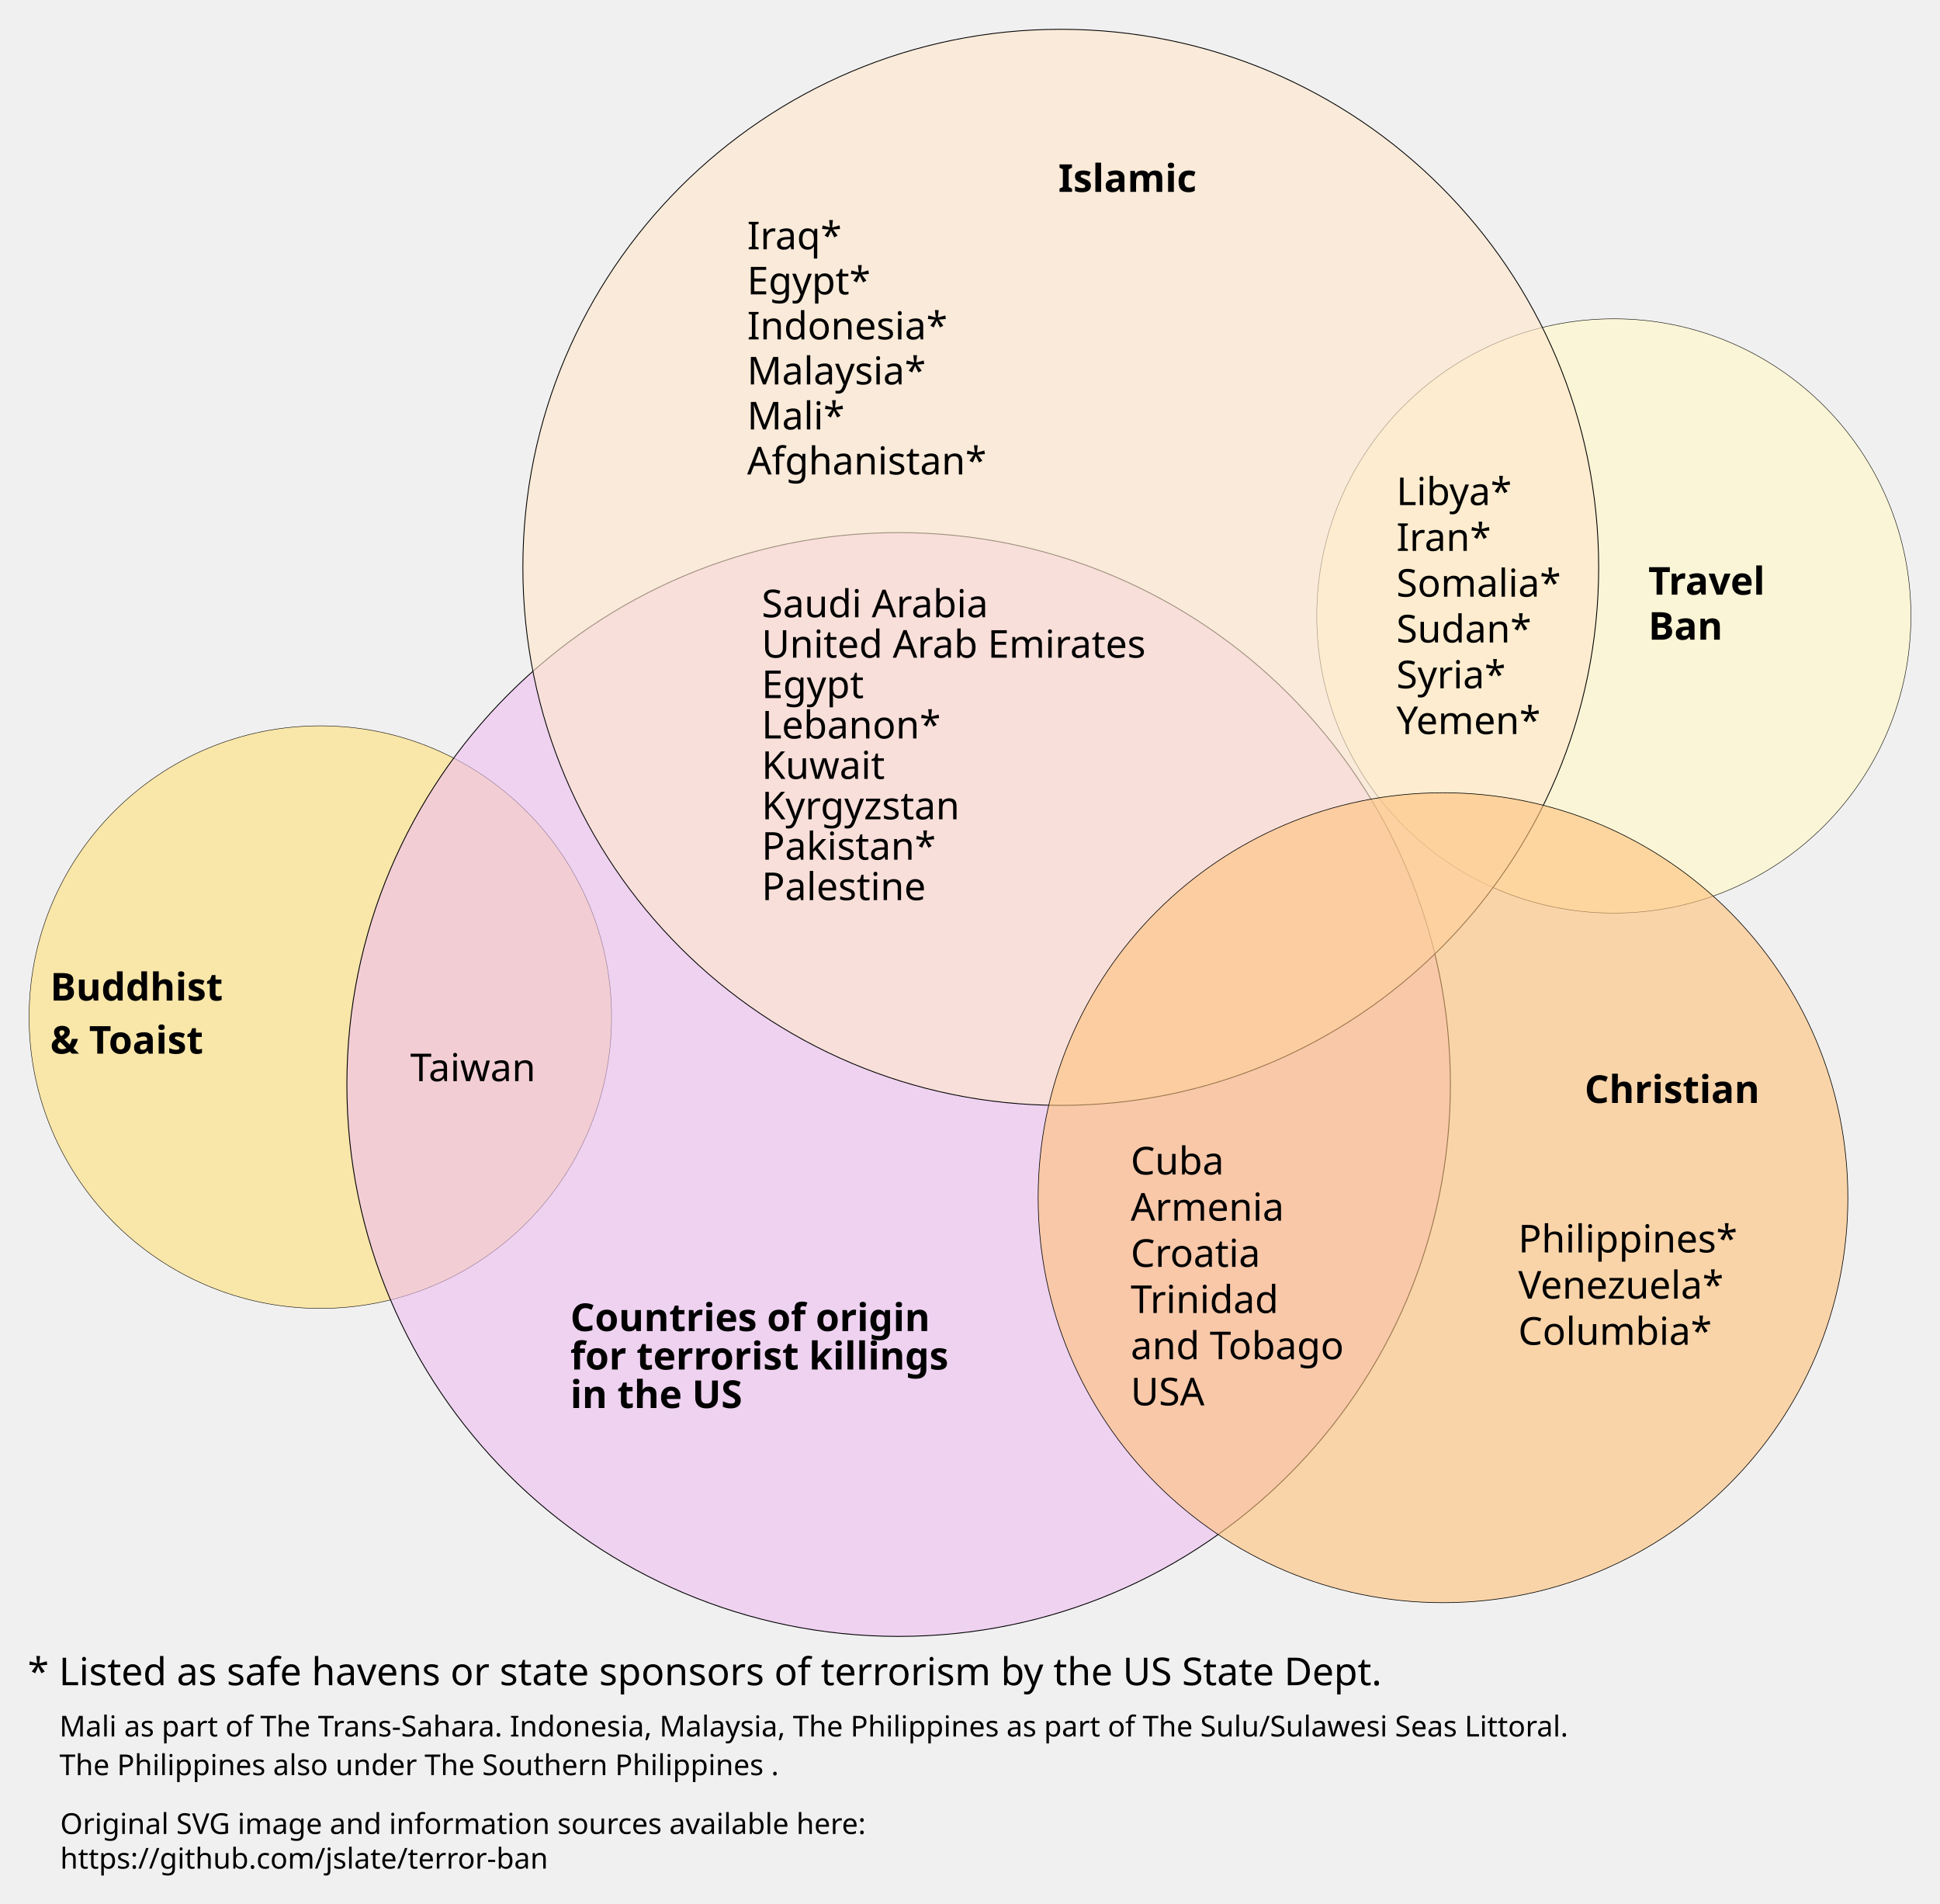
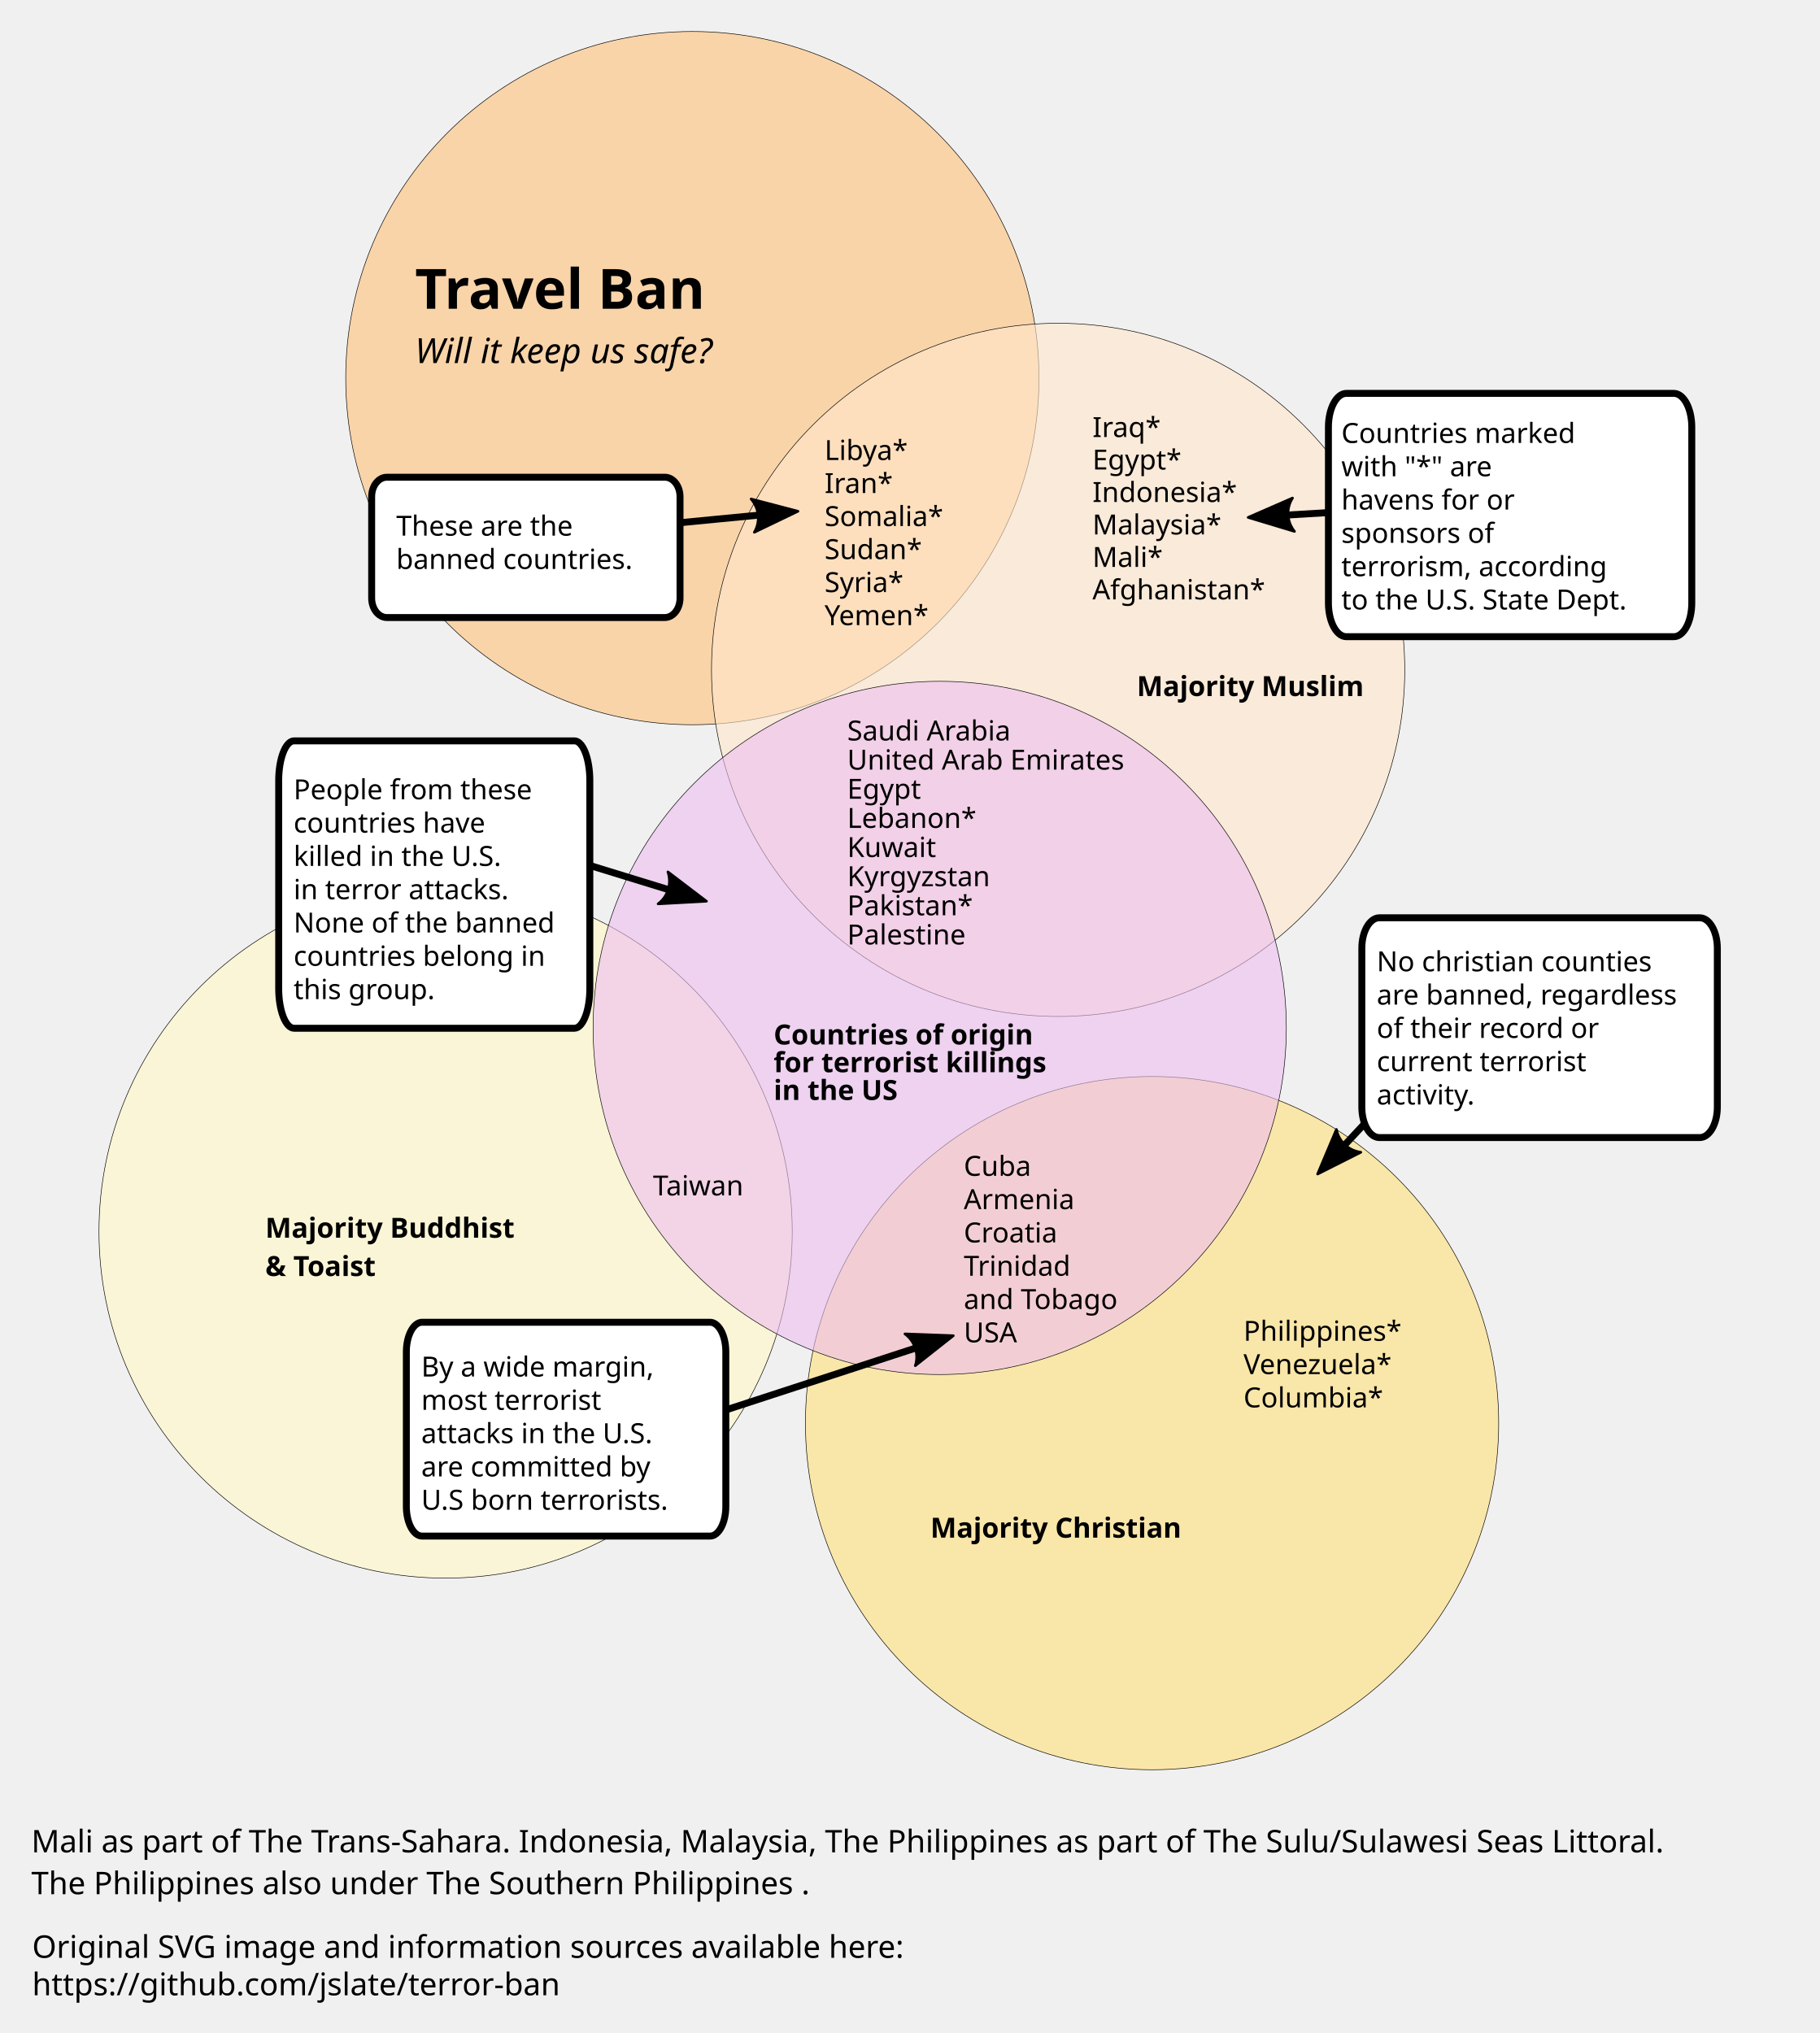
- <svg xmlns="http://www.w3.org/2000/svg" width="33.618in" height="32.977in" viewBox="0 0 3025.641 2967.925" id="svg2" version="1.1">
-   <defs id="defs4" />
-   <g id="layer1" transform="translate(2313.796,557.635)">
-     <g id="g4363" transform="translate(0,-82.42568)" />
-     <text xml:space="preserve" style="font-style:normal;font-weight:normal;font-size:60px;line-height:0%;font-family:sans-serif;text-align:start;letter-spacing:0px;word-spacing:0px;text-anchor:start;fill:#000000;fill-opacity:1;stroke:none;stroke-width:1px;stroke-linecap:butt;stroke-linejoin:miter;stroke-opacity:1" x="-2207.422" y="1118.611" id="text4872">
-       <tspan id="tspan4874" x="-2207.422" y="1118.611" />
-       <tspan x="-2207.422" y="1118.611" id="tspan4876" />
-     </text>
-     <g id="g4560" transform="translate(186.0196,82.1947)" />
-     <g id="g4868" transform="translate(-212.2963,0)">
-       <text xml:space="preserve" style="font-style:normal;font-weight:normal;font-size:60px;line-height:134%;font-family:sans-serif;text-align:start;letter-spacing:0px;word-spacing:0px;text-anchor:start;fill:#000000;fill-opacity:1;stroke:none;stroke-width:1px;stroke-linecap:butt;stroke-linejoin:miter;stroke-opacity:1" x="-2008.832" y="2149.925" id="text4234">
-         <tspan x="-2008.832" y="2149.925" id="tspan4240" style="font-size:45px">Mali as part of The Trans-Sahara. Indonesia, Malaysia, The Philippines as part of The Sulu/Sulawesi Seas Littoral. </tspan>
-         <tspan x="-2008.832" y="2210.225" id="tspan4246" style="font-size:45px">The Philippines also under The Southern Philippines .</tspan>
+ <svg xmlns="http://www.w3.org/2000/svg" width="29.139in" height="32.559in" viewBox="0 0 2622.525 2930.298" id="svg2" version="1.1">
+   <defs id="defs4">
+     <marker orient="auto" refY="0" refX="0" id="marker5809" style="overflow:visible">
+       <path id="path5811" style="fill:#000000;fill-opacity:1;fill-rule:evenodd;stroke:#000000;stroke-width:0.625;stroke-linejoin:round;stroke-opacity:1" d="M 8.719,4.034 -2.207,0.016 8.719,-4.002 c -1.745,2.372 -1.735,5.617 -6e-7,8.035 z" transform="scale(-0.6,-0.6)" />
+     </marker>
+     <marker orient="auto" refY="0" refX="0" id="marker5611" style="overflow:visible">
+       <path id="path5613" style="fill:#000000;fill-opacity:1;fill-rule:evenodd;stroke:#000000;stroke-width:0.625;stroke-linejoin:round;stroke-opacity:1" d="M 8.719,4.034 -2.207,0.016 8.719,-4.002 c -1.745,2.372 -1.735,5.617 -6e-7,8.035 z" transform="scale(-0.6,-0.6)" />
+     </marker>
+     <marker style="overflow:visible" id="marker5487" refX="0" refY="0" orient="auto">
+       <path transform="scale(-0.6,-0.6)" d="M 8.719,4.034 -2.207,0.016 8.719,-4.002 c -1.745,2.372 -1.735,5.617 -6e-7,8.035 z" style="fill:#000000;fill-opacity:1;fill-rule:evenodd;stroke:#000000;stroke-width:0.625;stroke-linejoin:round;stroke-opacity:1" id="path5489" />
+     </marker>
+     <marker style="overflow:visible" id="marker5382" refX="0" refY="0" orient="auto">
+       <path transform="scale(-0.6,-0.6)" d="M 8.719,4.034 -2.207,0.016 8.719,-4.002 c -1.745,2.372 -1.735,5.617 -6e-7,8.035 z" style="fill:#000000;fill-opacity:1;fill-rule:evenodd;stroke:#000000;stroke-width:0.625;stroke-linejoin:round;stroke-opacity:1" id="path5384" />
+     </marker>
+     <marker orient="auto" refY="0" refX="0" id="Arrow2Mend" style="overflow:visible">
+       <path id="path4987" style="fill:#000000;fill-opacity:1;fill-rule:evenodd;stroke:#000000;stroke-width:0.625;stroke-linejoin:round;stroke-opacity:1" d="M 8.719,4.034 -2.207,0.016 8.719,-4.002 c -1.745,2.372 -1.735,5.617 -6e-7,8.035 z" transform="scale(-0.6,-0.6)" />
+     </marker>
+     <marker orient="auto" refY="0" refX="0" id="Arrow1Lend" style="overflow:visible">
+       <path id="path4963" d="M 0,0 5,-5 -12.5,0 5,5 0,0 Z" style="fill:#000000;fill-opacity:1;fill-rule:evenodd;stroke:#000000;stroke-width:1pt;stroke-opacity:1" transform="matrix(-0.8,0,0,-0.8,-10,0)" />
+     </marker>
+   </defs>
+   <g id="layer1" transform="translate(3740.353,140.9986)">
+     <g id="g6222">
+       <g transform="translate(0,-82.42568)" id="g4363" />
+       <text id="text4872" y="1118.611" x="-2207.422" style="font-style:normal;font-weight:normal;font-size:60px;line-height:0%;font-family:sans-serif;text-align:start;letter-spacing:0px;word-spacing:0px;text-anchor:start;fill:#000000;fill-opacity:1;stroke:none;stroke-width:1px;stroke-linecap:butt;stroke-linejoin:miter;stroke-opacity:1" xml:space="preserve">
+         <tspan y="1118.611" x="-2207.422" id="tspan4874" />
+         <tspan id="tspan4876" y="1118.611" x="-2207.422" />
      </text>
-       <text id="text4254" y="2244.283" x="-2007.625" style="font-style:normal;font-weight:normal;font-size:60px;line-height:120%;font-family:sans-serif;text-align:start;letter-spacing:0px;word-spacing:0px;text-anchor:start;fill:#000000;fill-opacity:1;stroke:none;stroke-width:1px;stroke-linecap:butt;stroke-linejoin:miter;stroke-opacity:1" xml:space="preserve">
-         <tspan y="2244.283" x="-2007.625" id="tspan4257" />
-         <tspan style="font-size:45px" id="tspan4419" y="2301.929" x="-2007.625">Original SVG image and information sources available here:</tspan>
-         <tspan style="font-size:45px" id="tspan4421" y="2355.929" x="-2007.625">https://github.com/jslate/terror-ban</tspan>
+       <g transform="translate(186.0196,82.1947)" id="g4560" />
+       <g transform="translate(-1267.619,-231.931)" id="g5983">
+         <text id="text4234" y="2760.865" x="-2427.603" style="font-style:normal;font-weight:normal;font-size:60px;line-height:134%;font-family:sans-serif;text-align:start;letter-spacing:0px;word-spacing:0px;text-anchor:start;fill:#000000;fill-opacity:1;stroke:none;stroke-width:1px;stroke-linecap:butt;stroke-linejoin:miter;stroke-opacity:1" xml:space="preserve">
+           <tspan style="font-size:45px" id="tspan4240" y="2760.865" x="-2427.603">Mali as part of The Trans-Sahara. Indonesia, Malaysia, The Philippines as part of The Sulu/Sulawesi Seas Littoral. </tspan>
+           <tspan style="font-size:45px" id="tspan4246" y="2821.165" x="-2427.603">The Philippines also under The Southern Philippines .</tspan>
+         </text>
+         <text xml:space="preserve" style="font-style:normal;font-weight:normal;font-size:60px;line-height:120%;font-family:sans-serif;text-align:start;letter-spacing:0px;word-spacing:0px;text-anchor:start;fill:#000000;fill-opacity:1;stroke:none;stroke-width:1px;stroke-linecap:butt;stroke-linejoin:miter;stroke-opacity:1" x="-2426.396" y="2855.223" id="text4254">
+           <tspan id="tspan4257" x="-2426.396" y="2855.223" />
+           <tspan x="-2426.396" y="2912.87" id="tspan4419" style="font-size:45px">Original SVG image and information sources available here:</tspan>
+           <tspan x="-2426.396" y="2966.87" id="tspan4421" style="font-size:45px">https://github.com/jslate/terror-ban</tspan>
+         </text>
+       </g>
+       <text id="text5316" y="537.871" x="-3071.815" style="font-style:normal;font-weight:normal;font-size:40px;line-height:0%;font-family:sans-serif;text-align:start;letter-spacing:0px;word-spacing:0px;text-anchor:start;fill:#000000;fill-opacity:1;stroke:none;stroke-width:1px;stroke-linecap:butt;stroke-linejoin:miter;stroke-opacity:1" xml:space="preserve">
+         <tspan y="537.871" x="-3071.815" id="tspan5318" />
      </text>
-       <text xml:space="preserve" style="font-style:normal;font-weight:normal;font-size:60px;line-height:0%;font-family:sans-serif;text-align:start;letter-spacing:0px;word-spacing:0px;text-anchor:start;fill:#000000;fill-opacity:1;stroke:none;stroke-width:1px;stroke-linecap:butt;stroke-linejoin:miter;stroke-opacity:1" x="-2058.287" y="2069.977" id="text4888">
-         <tspan id="tspan4890" x="-2058.287" y="2069.977">* Listed as safe havens or state sponsors of terrorism by the US State Dept.</tspan>
-         <tspan id="tspan4229" x="-2058.287" y="2069.977" />
+       <ellipse style="opacity:1;fill:#ffc17b;fill-opacity:0.599;stroke:#000000;stroke-width:0.791;stroke-linecap:round;stroke-linejoin:miter;stroke-miterlimit:4;stroke-dasharray:none;stroke-dashoffset:0;stroke-opacity:1" id="circle4192" cx="-2742.453" cy="404.001" rx="499.604" ry="499.604" />
+       <ellipse style="opacity:1;fill:#ffdf7b;fill-opacity:0.599;stroke:#000000;stroke-width:0.791;stroke-linecap:round;stroke-linejoin:miter;stroke-miterlimit:4;stroke-dasharray:none;stroke-dashoffset:0;stroke-opacity:1" id="circle4880" cx="-2079.845" cy="1910.26" rx="499.604" ry="499.604" />
+       <circle r="499.604" cy="1634.066" cx="-3098.081" id="path4136" style="opacity:1;fill:#fff7cb;fill-opacity:0.698;stroke:#000000;stroke-width:0.791;stroke-linecap:round;stroke-linejoin:miter;stroke-miterlimit:4;stroke-dasharray:none;stroke-dashoffset:0;stroke-opacity:1" />
+       <text id="text4144" y="304.029" x="-3142.188" style="font-style:normal;font-weight:normal;font-size:40px;line-height:117%;font-family:sans-serif;text-align:start;letter-spacing:0px;word-spacing:0px;text-anchor:start;fill:#000000;fill-opacity:1;stroke:none;stroke-width:1px;stroke-linecap:butt;stroke-linejoin:miter;stroke-opacity:1" xml:space="preserve">
+         <tspan id="tspan4339" style="font-weight:bold;font-size:80px;line-height:117%" y="304.029" x="-3142.188">Travel Ban</tspan>
      </text>
-     </g>
-     <g id="g4809">
-       <circle style="opacity:1;fill:#ffdf7b;fill-opacity:0.599;stroke:#000000;stroke-width:0.719;stroke-linecap:round;stroke-linejoin:miter;stroke-miterlimit:4;stroke-dasharray:none;stroke-dashoffset:0;stroke-opacity:1" id="circle4880" cx="-1814.236" cy="1028.265" r="454.201" />
-       <circle r="860.527" cy="1133.332" cx="-912.272" id="circle4773" style="opacity:1;fill:#edbef0;fill-opacity:0.599;stroke:#000000;stroke-width:1.363;stroke-linecap:round;stroke-linejoin:miter;stroke-miterlimit:4;stroke-dasharray:none;stroke-dashoffset:0;stroke-opacity:1" />
-       <circle r="463.32" cy="402.757" cx="203.158" id="path4136" style="opacity:1;fill:#fff7cb;fill-opacity:0.698;stroke:#000000;stroke-width:0.734;stroke-linecap:round;stroke-linejoin:miter;stroke-miterlimit:4;stroke-dasharray:none;stroke-dashoffset:0;stroke-opacity:1" />
-       <text id="text4144" y="369.569" x="256.959" style="font-style:normal;font-weight:normal;font-size:60px;line-height:117%;font-family:sans-serif;text-align:start;letter-spacing:0px;word-spacing:0px;text-anchor:start;fill:#000000;fill-opacity:1;stroke:none;stroke-width:1px;stroke-linecap:butt;stroke-linejoin:miter;stroke-opacity:1" xml:space="preserve">
-         <tspan style="font-weight:bold;line-height:117%" y="369.569" x="256.959" id="tspan4146">Travel</tspan>
-         <tspan id="tspan4339" style="font-weight:bold;line-height:117%" y="439.769" x="256.959">Ban</tspan>
+       <ellipse style="opacity:1;fill:#ffe7cb;fill-opacity:0.615;stroke:#000000;stroke-width:0.791;stroke-linecap:round;stroke-linejoin:miter;stroke-miterlimit:4;stroke-dasharray:none;stroke-dashoffset:0;stroke-opacity:1" id="circle4138" cx="-2215.232" cy="824.525" rx="499.604" ry="499.604" />
+       <text id="text4140" y="862.252" x="-2101.856" style="font-style:normal;font-weight:normal;font-size:40px;line-height:0%;font-family:sans-serif;text-align:start;letter-spacing:0px;word-spacing:0px;text-anchor:start;fill:#000000;fill-opacity:1;stroke:none;stroke-width:1px;stroke-linecap:butt;stroke-linejoin:miter;stroke-opacity:1" xml:space="preserve">
+         <tspan style="font-weight:bold;font-size:40px" y="862.252" x="-2101.856" id="tspan4142">Majority Muslim</tspan>
      </text>
-       <circle style="opacity:1;fill:#ffe7cb;fill-opacity:0.615;stroke:#000000;stroke-width:1.329;stroke-linecap:round;stroke-linejoin:miter;stroke-miterlimit:4;stroke-dasharray:none;stroke-dashoffset:0;stroke-opacity:1" id="circle4138" cx="-659.419" cy="326.943" r="838.914" />
-       <text id="text4140" y="-258.464" x="-663.289" style="font-style:normal;font-weight:normal;font-size:60px;line-height:0%;font-family:sans-serif;text-align:start;letter-spacing:0px;word-spacing:0px;text-anchor:start;fill:#000000;fill-opacity:1;stroke:none;stroke-width:1px;stroke-linecap:butt;stroke-linejoin:miter;stroke-opacity:1" xml:space="preserve">
-         <tspan style="font-weight:bold" y="-258.464" x="-663.289" id="tspan4142">Islamic</tspan>
+       <text id="text4194" y="2075.331" x="-2399.345" style="font-style:normal;font-weight:normal;font-size:40px;line-height:0%;font-family:sans-serif;text-align:start;letter-spacing:0px;word-spacing:0px;text-anchor:start;fill:#000000;fill-opacity:1;stroke:none;stroke-width:1px;stroke-linecap:butt;stroke-linejoin:miter;stroke-opacity:1" xml:space="preserve">
+         <tspan style="font-weight:bold;font-size:40px" y="2075.331" x="-2399.345" id="tspan4196">Majority Christian</tspan>
      </text>
-       <circle style="opacity:1;fill:#ffc17b;fill-opacity:0.599;stroke:#000000;stroke-width:1;stroke-linecap:round;stroke-linejoin:miter;stroke-miterlimit:4;stroke-dasharray:none;stroke-dashoffset:0;stroke-opacity:1" id="circle4192" cx="-63.282" cy="1309.859" r="631.429" />
-       <text id="text4194" y="1162.09" x="157.555" style="font-style:normal;font-weight:normal;font-size:60px;line-height:0%;font-family:sans-serif;text-align:start;letter-spacing:0px;word-spacing:0px;text-anchor:start;fill:#000000;fill-opacity:1;stroke:none;stroke-width:1px;stroke-linecap:butt;stroke-linejoin:miter;stroke-opacity:1" xml:space="preserve">
-         <tspan style="font-weight:bold" y="1162.09" x="157.555" id="tspan4196">Christian</tspan>
+       <ellipse cy="1340.605" cx="-2385.918" id="circle4773" style="opacity:1;fill:#edbef0;fill-opacity:0.599;stroke:#000000;stroke-width:0.791;stroke-linecap:round;stroke-linejoin:miter;stroke-miterlimit:4;stroke-dasharray:none;stroke-dashoffset:0;stroke-opacity:1" rx="499.604" ry="499.604" />
+       <text id="text4775" y="926.263" x="-2519.228" style="font-style:normal;font-weight:normal;font-size:40px;line-height:105%;font-family:sans-serif;text-align:start;letter-spacing:0px;word-spacing:0px;text-anchor:start;fill:#000000;fill-opacity:1;stroke:none;stroke-width:1px;stroke-linecap:butt;stroke-linejoin:miter;stroke-opacity:1" xml:space="preserve">
+         <tspan y="926.263" x="-2519.228" id="tspan4777">Saudi Arabia</tspan>
+         <tspan id="tspan4779" y="968.263" x="-2519.228">United Arab Emirates</tspan>
+         <tspan id="tspan4781" y="1010.263" x="-2519.228">Egypt</tspan>
+         <tspan id="tspan4783" y="1052.263" x="-2519.228">Lebanon*</tspan>
+         <tspan id="tspan4785" y="1094.263" x="-2519.228">Kuwait</tspan>
+         <tspan id="tspan4789" y="1136.263" x="-2519.228">Kyrgyzstan</tspan>
+         <tspan id="tspan4791" y="1178.263" x="-2519.228">Pakistan*</tspan>
+         <tspan id="tspan4797" y="1220.263" x="-2519.228">Palestine</tspan>
+         <tspan id="tspan4892" y="1262.263" x="-2519.228" />
+         <tspan id="tspan4799" y="1304.263" x="-2519.228" />
+         <tspan id="tspan4801" y="1346.263" x="-2519.228" />
      </text>
-       <text id="text4775" y="404.815" x="-1125.912" style="font-style:normal;font-weight:normal;font-size:60px;line-height:105%;font-family:sans-serif;text-align:start;letter-spacing:0px;word-spacing:0px;text-anchor:start;fill:#000000;fill-opacity:1;stroke:none;stroke-width:1px;stroke-linecap:butt;stroke-linejoin:miter;stroke-opacity:1" xml:space="preserve">
-         <tspan y="404.815" x="-1125.912" id="tspan4777">Saudi Arabia</tspan>
-         <tspan id="tspan4779" y="467.815" x="-1125.912">United Arab Emirates</tspan>
-         <tspan id="tspan4781" y="530.815" x="-1125.912">Egypt</tspan>
-         <tspan id="tspan4783" y="593.815" x="-1125.912">Lebanon*</tspan>
-         <tspan id="tspan4785" y="656.815" x="-1125.912">Kuwait</tspan>
-         <tspan id="tspan4789" y="719.815" x="-1125.912">Kyrgyzstan</tspan>
-         <tspan id="tspan4791" y="782.815" x="-1125.912">Pakistan*</tspan>
-         <tspan id="tspan4797" y="845.815" x="-1125.912">Palestine</tspan>
-         <tspan id="tspan4892" y="908.815" x="-1125.912" />
-         <tspan id="tspan4799" y="971.815" x="-1125.912" />
-         <tspan id="tspan4801" y="1034.815" x="-1125.912" />
+       <text id="text4823" y="1582.049" x="-2799.251" style="font-style:normal;font-weight:normal;font-size:40px;line-height:0%;font-family:sans-serif;text-align:start;letter-spacing:0px;word-spacing:0px;text-anchor:start;fill:#000000;fill-opacity:1;stroke:none;stroke-width:1px;stroke-linecap:butt;stroke-linejoin:miter;stroke-opacity:1" xml:space="preserve">
+         <tspan y="1582.049" x="-2799.251" id="tspan4825">Taiwan</tspan>
      </text>
-       <text id="text4823" y="1128.168" x="-1673.972" style="font-style:normal;font-weight:normal;font-size:60px;line-height:0%;font-family:sans-serif;text-align:start;letter-spacing:0px;word-spacing:0px;text-anchor:start;fill:#000000;fill-opacity:1;stroke:none;stroke-width:1px;stroke-linecap:butt;stroke-linejoin:miter;stroke-opacity:1" xml:space="preserve">
-         <tspan y="1128.168" x="-1673.972" id="tspan4825">Taiwan</tspan>
+       <text id="text4866" y="1364.44" x="-2625.311" style="font-style:normal;font-weight:normal;font-size:40px;line-height:100%;font-family:sans-serif;text-align:start;letter-spacing:0px;word-spacing:0px;text-anchor:start;fill:#000000;fill-opacity:1;stroke:none;stroke-width:1px;stroke-linecap:butt;stroke-linejoin:miter;stroke-opacity:1" xml:space="preserve">
+         <tspan style="font-weight:bold;font-size:40px" y="1364.44" x="-2625.311" id="tspan4868">Countries of origin</tspan>
+         <tspan style="font-weight:bold;font-size:40px" id="tspan4870" y="1404.44" x="-2625.311">for terrorist killings </tspan>
+         <tspan style="font-weight:bold;font-size:40px" id="tspan4878" y="1444.44" x="-2625.311">in the US</tspan>
      </text>
-       <text id="text4866" y="1517.765" x="-1424.325" style="font-style:normal;font-weight:normal;font-size:60px;line-height:100%;font-family:sans-serif;text-align:start;letter-spacing:0px;word-spacing:0px;text-anchor:start;fill:#000000;fill-opacity:1;stroke:none;stroke-width:1px;stroke-linecap:butt;stroke-linejoin:miter;stroke-opacity:1" xml:space="preserve">
-         <tspan style="font-weight:bold" y="1517.765" x="-1424.325" id="tspan4868">Countries of origin</tspan>
-         <tspan style="font-weight:bold" id="tspan4870" y="1577.765" x="-1424.325">for terrorist killings </tspan>
-         <tspan style="font-weight:bold" id="tspan4878" y="1637.765" x="-1424.325">in the US</tspan>
+       <text id="text4882" y="1642.986" x="-3357.975" style="font-style:normal;font-weight:normal;font-size:40px;line-height:138%;font-family:sans-serif;text-align:start;letter-spacing:0px;word-spacing:0px;text-anchor:start;fill:#000000;fill-opacity:1;stroke:none;stroke-width:1px;stroke-linecap:butt;stroke-linejoin:miter;stroke-opacity:1" xml:space="preserve">
+         <tspan id="tspan4886" style="font-weight:bold;font-size:40px;line-height:138%" y="1642.986" x="-3357.975">Majority Buddhist</tspan>
+         <tspan id="tspan4944" style="font-weight:bold;font-size:40px;line-height:138%" y="1698.185" x="-3357.975">&amp; Toaist</tspan>
      </text>
-       <text id="text4882" y="1002.428" x="-2235.525" style="font-style:normal;font-weight:normal;font-size:60px;line-height:138%;font-family:sans-serif;text-align:start;letter-spacing:0px;word-spacing:0px;text-anchor:start;fill:#000000;fill-opacity:1;stroke:none;stroke-width:1px;stroke-linecap:butt;stroke-linejoin:miter;stroke-opacity:1" xml:space="preserve">
-         <tspan style="font-weight:bold;line-height:138%" y="1002.428" x="-2235.525" id="tspan4884">Buddhist </tspan>
-         <tspan id="tspan4886" style="font-weight:bold;line-height:138%" y="1085.228" x="-2235.525">&amp; Toaist</tspan>
+       <text id="text4341" y="488.9" x="-2165.748" style="font-style:normal;font-weight:normal;font-size:40px;line-height:117%;font-family:sans-serif;text-align:start;letter-spacing:0px;word-spacing:0px;text-anchor:start;fill:#000000;fill-opacity:1;stroke:none;stroke-width:1px;stroke-linecap:butt;stroke-linejoin:miter;stroke-opacity:1" xml:space="preserve">
+         <tspan y="488.9" x="-2165.748" id="tspan4343">Iraq*</tspan>
+         <tspan id="tspan4345" y="535.7" x="-2165.748">Egypt*</tspan>
+         <tspan id="tspan4347" y="582.5" x="-2165.748">Indonesia*</tspan>
+         <tspan id="tspan4349" y="629.3" x="-2165.748">Malaysia*</tspan>
+         <tspan id="tspan4351" y="676.1" x="-2165.748">Mali*</tspan>
+         <tspan id="tspan4353" y="722.9" x="-2165.748">Afghanistan*</tspan>
      </text>
-       <text id="text4341" y="-168.876" x="-1148.565" style="font-style:normal;font-weight:normal;font-size:60px;line-height:117%;font-family:sans-serif;text-align:start;letter-spacing:0px;word-spacing:0px;text-anchor:start;fill:#000000;fill-opacity:1;stroke:none;stroke-width:1px;stroke-linecap:butt;stroke-linejoin:miter;stroke-opacity:1" xml:space="preserve">
-         <tspan y="-168.876" x="-1148.565" id="tspan4343">Iraq*</tspan>
-         <tspan id="tspan4345" y="-98.676" x="-1148.565">Egypt*</tspan>
-         <tspan id="tspan4347" y="-28.477" x="-1148.565">Indonesia*</tspan>
-         <tspan id="tspan4349" y="41.723" x="-1148.565">Malaysia*</tspan>
-         <tspan id="tspan4351" y="111.923" x="-1148.565">Mali*</tspan>
-         <tspan id="tspan4353" y="182.123" x="-1148.565">Afghanistan*</tspan>
+       <text id="text4370" y="522.033" x="-2551.903" style="font-style:normal;font-weight:normal;font-size:40px;line-height:119%;font-family:sans-serif;text-align:start;letter-spacing:0px;word-spacing:0px;text-anchor:start;fill:#000000;fill-opacity:1;stroke:none;stroke-width:1px;stroke-linecap:butt;stroke-linejoin:miter;stroke-opacity:1" xml:space="preserve">
+         <tspan style="font-size:40px;line-height:119%" y="522.033" x="-2551.903" id="tspan4372">Libya*</tspan>
+         <tspan style="font-size:40px;line-height:119%" id="tspan4374" y="569.633" x="-2551.903">Iran*</tspan>
+         <tspan style="font-size:40px;line-height:119%" id="tspan4376" y="617.233" x="-2551.903">Somalia*</tspan>
+         <tspan style="font-size:40px;line-height:119%" id="tspan4378" y="664.833" x="-2551.903">Sudan*</tspan>
+         <tspan style="font-size:40px;line-height:119%" id="tspan4380" y="712.433" x="-2551.903">Syria*</tspan>
+         <tspan style="font-size:40px;line-height:119%" id="tspan4382" y="760.033" x="-2551.903">Yemen*</tspan>
      </text>
-       <text id="text4370" y="229.919" x="-135.998" style="font-style:normal;font-weight:normal;font-size:60px;line-height:119%;font-family:sans-serif;text-align:start;letter-spacing:0px;word-spacing:0px;text-anchor:start;fill:#000000;fill-opacity:1;stroke:none;stroke-width:1px;stroke-linecap:butt;stroke-linejoin:miter;stroke-opacity:1" xml:space="preserve">
-         <tspan style="line-height:119%" y="229.919" x="-135.998" id="tspan4372">Libya*</tspan>
-         <tspan style="line-height:119%" id="tspan4374" y="301.319" x="-135.998">Iran*</tspan>
-         <tspan style="line-height:119%" id="tspan4376" y="372.719" x="-135.998">Somalia*</tspan>
-         <tspan style="line-height:119%" id="tspan4378" y="444.119" x="-135.998">Sudan*</tspan>
-         <tspan style="line-height:119%" id="tspan4380" y="515.519" x="-135.998">Syria*</tspan>
-         <tspan style="line-height:119%" id="tspan4382" y="586.919" x="-135.998">Yemen*</tspan>
+       <text id="text4384" y="1791.556" x="-1948.043" style="font-style:normal;font-weight:normal;font-size:40px;line-height:0%;font-family:sans-serif;text-align:start;letter-spacing:0px;word-spacing:0px;text-anchor:start;fill:#000000;fill-opacity:1;stroke:none;stroke-width:1px;stroke-linecap:butt;stroke-linejoin:miter;stroke-opacity:1" xml:space="preserve">
+         <tspan style="font-size:40px;line-height:120%" y="1791.556" x="-1948.043" id="tspan4386">Philippines*</tspan>
+         <tspan style="font-size:40px;line-height:120%" id="tspan4388" y="1839.556" x="-1948.043">Venezuela*</tspan>
+         <tspan style="font-size:40px;line-height:120%" id="tspan4390" y="1887.556" x="-1948.043">Columbia*</tspan>
      </text>
-       <text id="text4384" y="1395.15" x="54.053" style="font-style:normal;font-weight:normal;font-size:60px;line-height:0%;font-family:sans-serif;text-align:start;letter-spacing:0px;word-spacing:0px;text-anchor:start;fill:#000000;fill-opacity:1;stroke:none;stroke-width:1px;stroke-linecap:butt;stroke-linejoin:miter;stroke-opacity:1" xml:space="preserve">
-         <tspan style="line-height:120%" y="1395.15" x="54.053" id="tspan4386">Philippines*</tspan>
-         <tspan style="line-height:120%" id="tspan4388" y="1467.15" x="54.053">Venezuela*</tspan>
-         <tspan style="line-height:120%" id="tspan4390" y="1539.15" x="54.053">Columbia*</tspan>
+       <text id="text4392" y="1553.793" x="-2351.216" style="font-style:normal;font-weight:normal;font-size:40px;line-height:120%;font-family:sans-serif;text-align:start;letter-spacing:0px;word-spacing:0px;text-anchor:start;fill:#000000;fill-opacity:1;stroke:none;stroke-width:1px;stroke-linecap:butt;stroke-linejoin:miter;stroke-opacity:1" xml:space="preserve">
+         <tspan id="tspan4398" y="1553.793" x="-2351.216">Cuba</tspan>
+         <tspan id="tspan4405" y="1601.793" x="-2351.216">Armenia</tspan>
+         <tspan id="tspan4407" y="1649.793" x="-2351.216">Croatia</tspan>
+         <tspan id="tspan4409" y="1697.793" x="-2351.216">Trinidad </tspan>
+         <tspan id="tspan4411" y="1745.793" x="-2351.216">and Tobago</tspan>
+         <tspan y="1793.793" x="-2351.216" id="tspan4880">USA</tspan>
      </text>
-       <text id="text4392" y="1273.642" x="-550.372" style="font-style:normal;font-weight:normal;font-size:60px;line-height:120%;font-family:sans-serif;text-align:start;letter-spacing:0px;word-spacing:0px;text-anchor:start;fill:#000000;fill-opacity:1;stroke:none;stroke-width:1px;stroke-linecap:butt;stroke-linejoin:miter;stroke-opacity:1" xml:space="preserve">
-         <tspan id="tspan4398" y="1273.642" x="-550.372">Cuba</tspan>
-         <tspan id="tspan4405" y="1345.642" x="-550.372">Armenia</tspan>
-         <tspan id="tspan4407" y="1417.642" x="-550.372">Croatia</tspan>
-         <tspan id="tspan4409" y="1489.642" x="-550.372">Trinidad </tspan>
-         <tspan id="tspan4411" y="1561.642" x="-550.372">and Tobago</tspan>
-         <tspan y="1633.642" x="-550.372" id="tspan4880">USA</tspan>
+       <text id="text4950" y="382.308" x="-3142.188" style="font-style:normal;font-weight:normal;font-size:60px;line-height:0%;font-family:sans-serif;text-align:start;letter-spacing:0px;word-spacing:0px;text-anchor:start;fill:#000000;fill-opacity:1;stroke:none;stroke-width:1px;stroke-linecap:butt;stroke-linejoin:miter;stroke-opacity:1" xml:space="preserve">
+         <tspan style="font-style:italic;font-variant:normal;font-weight:normal;font-stretch:normal;font-size:50px;font-family:sans-serif;-inkscape-font-specification:'sans-serif Italic'" y="382.308" x="-3142.188" id="tspan4952">Will it keep us safe?</tspan>
+       </text>
+       <path id="path4954" d="m -2808.247,617.067 204.889,-19.799" style="fill:none;fill-rule:evenodd;stroke:#000000;stroke-width:10;stroke-linecap:butt;stroke-linejoin:miter;stroke-miterlimit:4;stroke-dasharray:none;stroke-opacity:1;marker-end:url(#Arrow2Mend)" />
+       <rect ry="28.042" rx="21.978" y="546.842" x="-3204.668" height="202.25" width="444.465" id="rect5326" style="opacity:1;fill:#ffffff;fill-opacity:1;stroke:#000000;stroke-width:10;stroke-linecap:round;stroke-linejoin:miter;stroke-miterlimit:4;stroke-dasharray:none;stroke-dashoffset:0;stroke-opacity:1" />
+       <text id="text5320" y="631.067" x="-3169.212" style="font-style:normal;font-weight:normal;font-size:60px;line-height:120%;font-family:sans-serif;text-align:start;letter-spacing:0px;word-spacing:0px;text-anchor:start;fill:#000000;fill-opacity:1;stroke:none;stroke-width:1px;stroke-linecap:butt;stroke-linejoin:miter;stroke-opacity:1" xml:space="preserve">
+         <tspan style="font-size:40px" y="631.067" x="-3169.212" id="tspan5322">These are the</tspan>
+         <tspan style="font-size:40px" id="tspan5324" y="679.067" x="-3169.212">banned countries.</tspan>
+       </text>
+       <path style="fill:none;fill-rule:evenodd;stroke:#000000;stroke-width:10;stroke-linecap:butt;stroke-linejoin:miter;stroke-miterlimit:4;stroke-dasharray:none;stroke-opacity:1;marker-end:url(#marker5382)" d="m -1722.693,591.717 -205.483,12.185" id="path5355" />
+       <rect style="opacity:1;fill:#ffffff;fill-opacity:1;stroke:#000000;stroke-width:10;stroke-linecap:round;stroke-linejoin:miter;stroke-miterlimit:4;stroke-dasharray:none;stroke-dashoffset:0;stroke-opacity:1" id="rect5357" width="523.72" height="350.725" x="-1825.65" y="425.989" rx="25.897" ry="48.627" />
+       <text xml:space="preserve" style="font-style:normal;font-weight:normal;font-size:60px;line-height:120%;font-family:sans-serif;text-align:start;letter-spacing:0px;word-spacing:0px;text-anchor:start;fill:#000000;fill-opacity:1;stroke:none;stroke-width:1px;stroke-linecap:butt;stroke-linejoin:miter;stroke-opacity:1" x="-1807.023" y="497.435" id="text5359">
+         <tspan x="-1807.023" y="497.435" id="tspan5363" style="font-size:40px">Countries marked</tspan>
+         <tspan id="tspan5372" x="-1807.023" y="545.435" style="font-size:40px">with "*" are </tspan>
+         <tspan id="tspan5374" x="-1807.023" y="593.435" style="font-size:40px">havens for or </tspan>
+         <tspan id="tspan5376" x="-1807.023" y="641.435" style="font-size:40px">sponsors of </tspan>
+         <tspan id="tspan5378" x="-1807.023" y="689.435" style="font-size:40px">terrorism, according </tspan>
+         <tspan id="tspan5380" x="-1807.023" y="737.435" style="font-size:40px">to the U.S. State Dept.</tspan>
+       </text>
+       <path style="fill:none;fill-rule:evenodd;stroke:#000000;stroke-width:10;stroke-linecap:butt;stroke-linejoin:miter;stroke-miterlimit:4;stroke-dasharray:none;stroke-opacity:1;marker-end:url(#marker5487)" d="m -2931.529,1093.742 196.756,60.489" id="path5472" />
+       <rect style="opacity:1;fill:#ffffff;fill-opacity:1;stroke:#000000;stroke-width:10;stroke-linecap:round;stroke-linejoin:miter;stroke-miterlimit:4;stroke-dasharray:none;stroke-dashoffset:0;stroke-opacity:1" id="rect5474" width="448.465" height="414.25" x="-3338.668" y="926.842" rx="22.176" ry="57.435" />
+       <text xml:space="preserve" style="font-style:normal;font-weight:normal;font-size:60px;line-height:120%;font-family:sans-serif;text-align:start;letter-spacing:0px;word-spacing:0px;text-anchor:start;fill:#000000;fill-opacity:1;stroke:none;stroke-width:1px;stroke-linecap:butt;stroke-linejoin:miter;stroke-opacity:1" x="-3317.212" y="1011.067" id="text5476">
+         <tspan id="tspan5565" x="-3317.212" y="1011.067" style="font-size:40px">People from these </tspan>
+         <tspan id="tspan5569" x="-3317.212" y="1059.067" style="font-size:40px">countries have</tspan>
+         <tspan id="tspan5571" x="-3317.212" y="1107.067" style="font-size:40px">killed in the U.S.</tspan>
+         <tspan id="tspan5573" x="-3317.212" y="1155.067" style="font-size:40px">in terror attacks.</tspan>
+         <tspan id="tspan5577" x="-3317.212" y="1203.067" style="font-size:40px">None of the banned</tspan>
+         <tspan id="tspan5581" x="-3317.212" y="1251.067" style="font-size:40px">countries belong in</tspan>
+         <tspan id="tspan5583" x="-3317.212" y="1299.067" style="font-size:40px">this group. </tspan>
+       </text>
+       <path id="path5591" d="m -2724.924,1901.286 346.088,-112.873" style="fill:none;fill-rule:evenodd;stroke:#000000;stroke-width:10;stroke-linecap:butt;stroke-linejoin:miter;stroke-miterlimit:4;stroke-dasharray:none;stroke-opacity:1;marker-end:url(#marker5611)" />
+       <rect ry="42.738" rx="22.769" y="1764.842" x="-3154.668" height="308.25" width="460.465" id="rect5593" style="opacity:1;fill:#ffffff;fill-opacity:1;stroke:#000000;stroke-width:10;stroke-linecap:round;stroke-linejoin:miter;stroke-miterlimit:4;stroke-dasharray:none;stroke-dashoffset:0;stroke-opacity:1" />
+       <text id="text5595" y="1843.067" x="-3133.212" style="font-style:normal;font-weight:normal;font-size:60px;line-height:120%;font-family:sans-serif;text-align:start;letter-spacing:0px;word-spacing:0px;text-anchor:start;fill:#000000;fill-opacity:1;stroke:none;stroke-width:1px;stroke-linecap:butt;stroke-linejoin:miter;stroke-opacity:1" xml:space="preserve">
+         <tspan id="tspan5706" style="font-size:40px" y="1843.067" x="-3133.212">By a wide margin, </tspan>
+         <tspan id="tspan5718" style="font-size:40px" y="1891.067" x="-3133.212">most terrorist</tspan>
+         <tspan id="tspan5710" style="font-size:40px" y="1939.067" x="-3133.212">attacks in the U.S.</tspan>
+         <tspan id="tspan5712" style="font-size:40px" y="1987.067" x="-3133.212">are committed by</tspan>
+         <tspan id="tspan5714" style="font-size:40px" y="2035.067" x="-3133.212">U.S born terrorists.</tspan>
+         <tspan id="tspan5716" style="font-size:40px" y="2083.067" x="-3133.212" />
+       </text>
+       <path id="path5791" d="m -1769.082,1473.87 -63.212,67.649" style="fill:none;fill-rule:evenodd;stroke:#000000;stroke-width:10;stroke-linecap:butt;stroke-linejoin:miter;stroke-miterlimit:4;stroke-dasharray:none;stroke-opacity:1;marker-end:url(#marker5809)" />
+       <rect ry="43.922" rx="25.337" y="1181.871" x="-1777.508" height="316.784" width="512.406" id="rect5793" style="opacity:1;fill:#ffffff;fill-opacity:1;stroke:#000000;stroke-width:10;stroke-linecap:round;stroke-linejoin:miter;stroke-miterlimit:4;stroke-dasharray:none;stroke-dashoffset:0;stroke-opacity:1" />
+       <text id="text5795" y="1258.974" x="-1756.052" style="font-style:normal;font-weight:normal;font-size:60px;line-height:120%;font-family:sans-serif;text-align:start;letter-spacing:0px;word-spacing:0px;text-anchor:start;fill:#000000;fill-opacity:1;stroke:none;stroke-width:1px;stroke-linecap:butt;stroke-linejoin:miter;stroke-opacity:1" xml:space="preserve">
+         <tspan style="font-size:40px" y="1258.974" x="-1756.052" id="tspan5807">No christian counties</tspan>
+         <tspan id="tspan5965" style="font-size:40px" y="1306.974" x="-1756.052">are banned, regardless</tspan>
+         <tspan id="tspan5967" style="font-size:40px" y="1354.974" x="-1756.052">of their record or </tspan>
+         <tspan id="tspan5971" style="font-size:40px" y="1402.974" x="-1756.052">current terrorist </tspan>
+         <tspan id="tspan5994" style="font-size:40px" y="1450.974" x="-1756.052">activity.</tspan>
      </text>
    </g>
  </g>
</svg>
